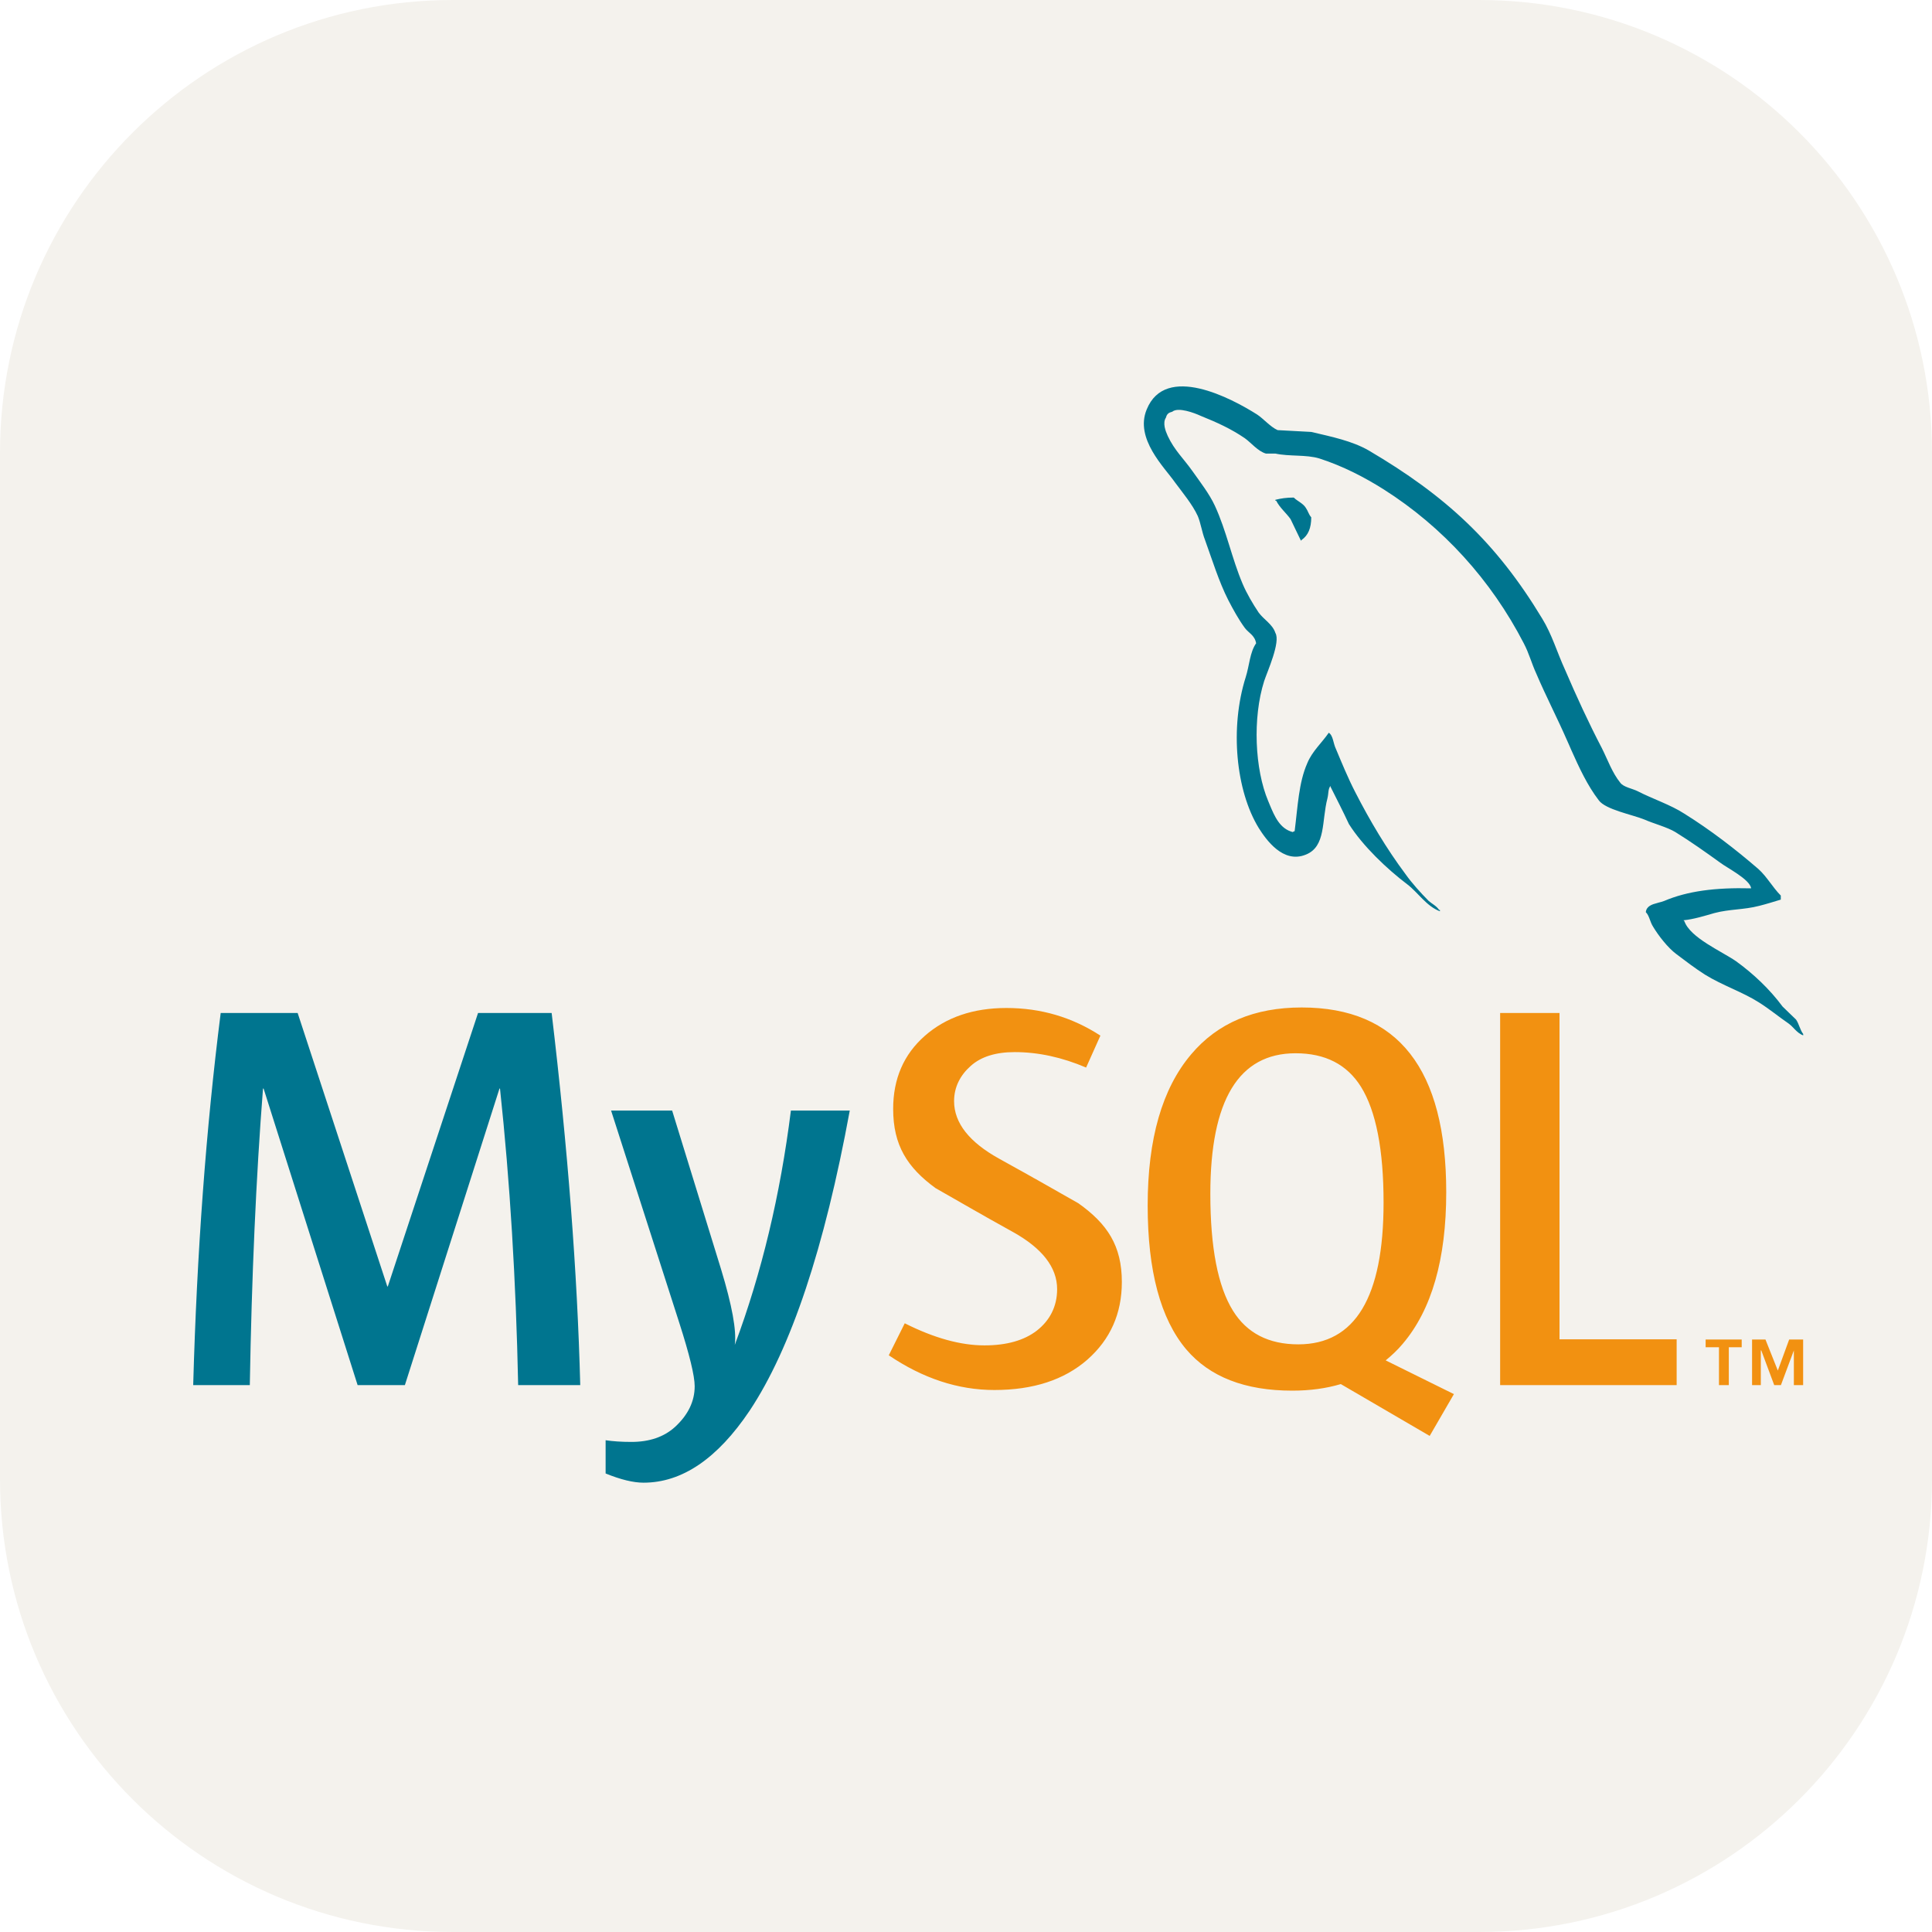
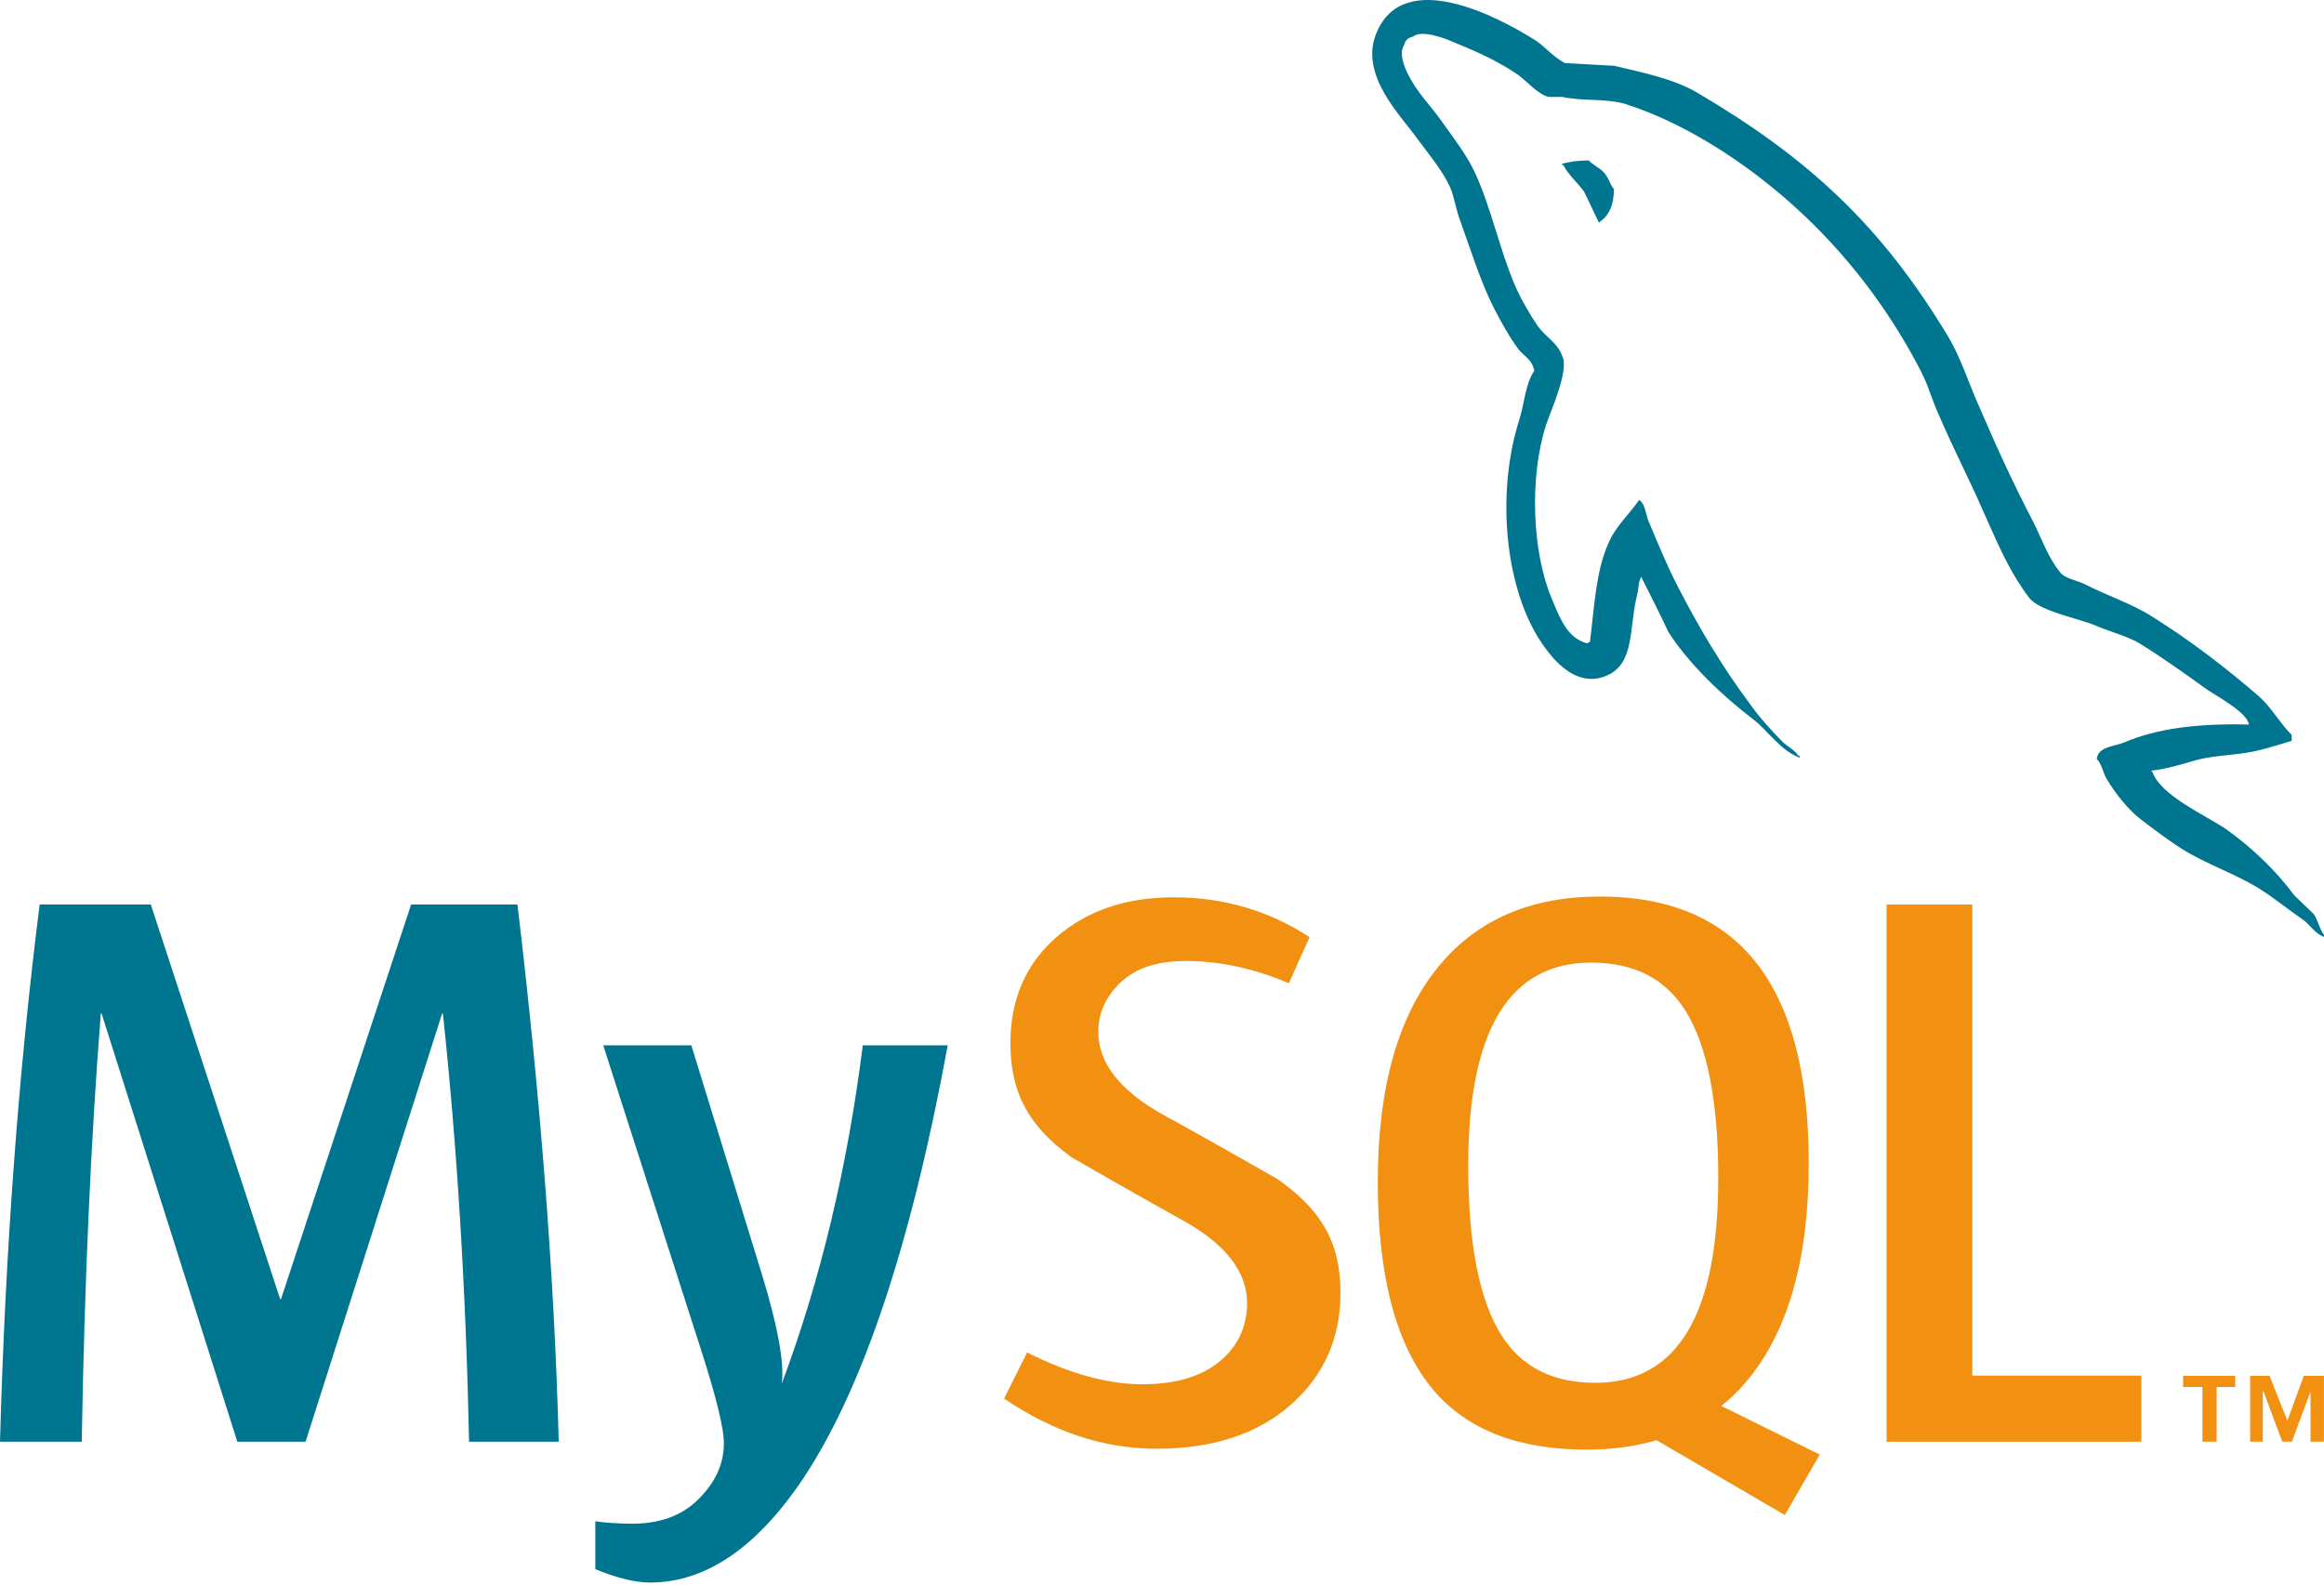
- <svg xmlns="http://www.w3.org/2000/svg" width="30" height="30" viewBox="0 0 30 30" fill="none">
-   <path d="M22.969 0H7.031C3.148 0 0 3.148 0 7.031V22.969C0 26.852 3.148 30 7.031 30H22.969C26.852 30 30 26.852 30 22.969V7.031C30 3.148 26.852 0 22.969 0Z" fill="#F4F2ED" />
-   <path d="M10.437 17.245L11.197 19.71C11.367 20.27 11.439 20.66 11.41 20.883C11.826 19.77 12.116 18.558 12.281 17.245H13.195C12.802 19.382 12.284 20.935 11.641 21.904C11.14 22.65 10.591 23.023 9.993 23.023C9.834 23.023 9.637 22.975 9.404 22.88V22.364C9.518 22.381 9.652 22.39 9.805 22.39C10.084 22.39 10.309 22.313 10.48 22.159C10.685 21.971 10.787 21.759 10.787 21.525C10.787 21.365 10.707 21.037 10.548 20.541L9.489 17.245H10.437ZM4.622 15.73L6.014 19.976H6.022L7.423 15.73H8.566C8.817 17.835 8.965 19.762 9.01 21.508H8.046C8.012 19.876 7.918 18.341 7.764 16.903H7.756L6.287 21.508H5.553L4.093 16.903H4.084C3.976 18.284 3.908 19.819 3.879 21.508H3C3.057 19.454 3.199 17.528 3.427 15.73H4.622Z" fill="#00758F" />
-   <path d="M20.212 15.644C21.709 15.644 22.457 16.6 22.457 18.512C22.457 19.551 22.232 20.336 21.782 20.866C21.701 20.963 21.612 21.046 21.517 21.124L22.577 21.648L22.576 21.648L22.2 22.297L20.82 21.492C20.591 21.56 20.34 21.594 20.066 21.594C19.331 21.594 18.782 21.38 18.419 20.952C18.02 20.478 17.821 19.733 17.821 18.718C17.821 17.684 18.046 16.903 18.496 16.372C18.905 15.886 19.477 15.644 20.212 15.644ZM15.628 15.652C16.163 15.652 16.649 15.796 17.087 16.081L16.865 16.577C16.49 16.417 16.12 16.337 15.756 16.337C15.46 16.337 15.232 16.409 15.073 16.552C14.913 16.694 14.815 16.877 14.815 17.099C14.815 17.442 15.058 17.738 15.509 17.989C15.656 18.07 15.803 18.151 15.95 18.234L15.983 18.253L16 18.262L16.034 18.281L16.05 18.291L16.084 18.309C16.425 18.502 16.746 18.685 16.746 18.685C17.196 19.005 17.42 19.345 17.42 19.907C17.42 20.397 17.241 20.799 16.883 21.114C16.524 21.427 16.043 21.584 15.44 21.584C14.877 21.584 14.33 21.403 13.801 21.045L14.049 20.548C14.504 20.777 14.916 20.891 15.286 20.891C15.633 20.891 15.905 20.813 16.102 20.66C16.298 20.506 16.415 20.291 16.415 20.018C16.415 19.675 16.177 19.382 15.739 19.136C15.602 19.06 15.465 18.984 15.329 18.907L15.295 18.887C15.234 18.853 15.171 18.817 15.111 18.783L15.078 18.764C14.782 18.596 14.527 18.449 14.527 18.449C14.089 18.129 13.869 17.785 13.869 17.219C13.869 16.751 14.033 16.373 14.36 16.085C14.688 15.797 15.11 15.652 15.628 15.652ZM24.216 15.73V20.797H26.035V21.508H23.294V15.73H24.216ZM27.045 20.8V20.92H26.845V21.508H26.692V20.92H26.485V20.8H27.045H27.045ZM27.414 20.8L27.606 21.282L27.782 20.8H27.999V21.508H27.855V20.969L27.654 21.508H27.55L27.349 20.969H27.342V21.508H27.206V20.8H27.414H27.414ZM20.118 16.355C19.235 16.355 18.794 17.083 18.794 18.538C18.794 19.371 18.911 19.976 19.145 20.352C19.361 20.701 19.7 20.875 20.16 20.875C21.043 20.875 21.484 20.141 21.484 18.674C21.484 17.853 21.367 17.253 21.134 16.877C20.917 16.529 20.579 16.355 20.118 16.355H20.118Z" fill="#F29111" />
-   <path d="M17.806 6.358C18.098 5.639 19.121 6.184 19.518 6.435C19.616 6.498 19.727 6.63 19.839 6.679C20.013 6.686 20.187 6.7 20.361 6.707C20.688 6.784 20.995 6.847 21.252 6.994C22.45 7.699 23.23 8.418 23.947 9.605C24.101 9.856 24.177 10.128 24.302 10.4C24.476 10.806 24.672 11.232 24.873 11.616C24.964 11.797 25.034 11.999 25.159 12.153C25.208 12.223 25.347 12.244 25.43 12.286C25.66 12.405 25.939 12.495 26.155 12.635C26.559 12.887 26.949 13.187 27.304 13.494C27.436 13.612 27.526 13.78 27.652 13.906V13.969C27.54 14.003 27.429 14.038 27.317 14.066C27.074 14.129 26.858 14.115 26.621 14.178C26.475 14.22 26.294 14.276 26.141 14.29L26.155 14.304C26.245 14.562 26.733 14.771 26.956 14.925C27.227 15.121 27.478 15.358 27.68 15.63C27.75 15.7 27.819 15.763 27.889 15.832C27.937 15.903 27.951 15.993 28 16.056V16.077C27.946 16.058 27.907 16.021 27.869 15.983L27.847 15.96C27.825 15.937 27.803 15.915 27.777 15.896C27.624 15.791 27.471 15.665 27.317 15.568C27.053 15.4 26.747 15.303 26.475 15.134C26.322 15.037 26.176 14.925 26.029 14.814C25.897 14.716 25.751 14.527 25.668 14.388C25.619 14.311 25.612 14.22 25.556 14.164C25.566 14.071 25.651 14.043 25.737 14.021L25.757 14.015C25.787 14.008 25.816 14 25.841 13.99C26.203 13.836 26.635 13.78 27.192 13.794C27.171 13.654 26.823 13.48 26.712 13.396C26.489 13.235 26.252 13.067 26.016 12.921C25.89 12.844 25.674 12.788 25.535 12.726C25.347 12.649 24.929 12.572 24.825 12.426C24.648 12.195 24.521 11.92 24.397 11.642L24.364 11.566C24.353 11.54 24.341 11.515 24.33 11.49C24.184 11.155 24.003 10.806 23.857 10.463C23.78 10.296 23.745 10.149 23.661 9.989C23.153 9.005 22.401 8.18 21.489 7.601C21.19 7.412 20.855 7.238 20.487 7.119C20.278 7.056 20.027 7.091 19.804 7.043H19.657C19.532 7.007 19.428 6.875 19.33 6.805C19.115 6.658 18.899 6.56 18.641 6.456C18.551 6.414 18.293 6.316 18.203 6.393C18.147 6.407 18.119 6.428 18.105 6.484C18.049 6.568 18.098 6.693 18.133 6.77C18.237 6.993 18.383 7.126 18.516 7.315C18.634 7.482 18.78 7.67 18.864 7.852C19.045 8.243 19.129 8.676 19.296 9.067C19.358 9.214 19.456 9.381 19.546 9.514C19.623 9.619 19.762 9.695 19.804 9.828C19.888 9.968 19.678 10.429 19.63 10.575C19.448 11.148 19.484 11.944 19.693 12.44L19.704 12.466L19.715 12.493C19.791 12.675 19.873 12.87 20.076 12.921C20.09 12.907 20.076 12.915 20.103 12.907C20.152 12.523 20.166 12.153 20.299 11.852C20.375 11.665 20.528 11.532 20.633 11.378C20.702 11.42 20.702 11.546 20.744 11.629C20.835 11.846 20.932 12.083 21.044 12.3C21.273 12.747 21.531 13.18 21.823 13.571C21.921 13.71 22.06 13.864 22.185 13.99C22.241 14.038 22.304 14.066 22.346 14.129H22.359V14.15C22.15 14.073 22.018 13.857 21.851 13.731C21.538 13.494 21.162 13.138 20.946 12.796C20.855 12.6 20.758 12.412 20.66 12.216V12.202C20.619 12.258 20.633 12.313 20.612 12.398C20.521 12.747 20.591 13.145 20.278 13.27C19.922 13.417 19.657 13.033 19.546 12.858C19.191 12.279 19.094 11.302 19.344 10.513C19.4 10.338 19.407 10.128 19.505 9.989C19.484 9.863 19.387 9.828 19.33 9.751C19.233 9.619 19.149 9.465 19.073 9.319C18.927 9.032 18.822 8.69 18.711 8.383C18.662 8.257 18.648 8.132 18.599 8.013C18.516 7.832 18.363 7.65 18.244 7.489C18.084 7.259 17.617 6.812 17.806 6.358ZM20.089 7.726C20.108 7.745 20.13 7.761 20.154 7.777L20.182 7.796C20.219 7.822 20.255 7.849 20.277 7.886C20.312 7.936 20.319 7.984 20.361 8.033C20.361 8.201 20.312 8.313 20.214 8.382C20.214 8.382 20.208 8.39 20.201 8.396C20.145 8.285 20.096 8.173 20.04 8.061C19.971 7.964 19.874 7.887 19.817 7.775H19.804V7.761C19.888 7.74 19.971 7.726 20.089 7.726Z" fill="#00758F" />
+ <svg xmlns="http://www.w3.org/2000/svg" width="512px" height="349px" viewBox="0 0 512 349" version="1.1" preserveAspectRatio="xMidYMid">
+   <g>
+     <path d="M152.309,230.297 L167.87,280.784 C171.366,292.247 172.824,300.249 172.24,304.81 C180.751,282.018 186.696,257.18 190.079,230.297 L208.789,230.297 C200.744,274.063 190.133,305.867 176.962,325.708 C166.7,340.996 155.458,348.64 143.216,348.64 C139.952,348.64 135.928,347.654 131.153,345.696 L131.153,335.145 C133.486,335.488 136.223,335.671 139.371,335.671 C145.082,335.671 149.685,334.088 153.187,330.929 C157.38,327.08 159.479,322.754 159.479,317.96 C159.479,314.685 157.842,307.966 154.583,297.802 L132.902,230.297 L152.309,230.297 Z M33.224,199.266 L61.725,286.222 L61.9,286.222 L90.575,199.266 L114.003,199.266 C119.134,242.39 122.163,281.847 123.094,317.612 L103.341,317.612 C102.646,284.179 100.721,252.741 97.573,223.292 L97.399,223.292 L67.321,317.612 L52.28,317.612 L22.384,223.292 L22.208,223.292 C19.99,251.574 18.594,283.011 18.012,317.612 L1.41179433e-16,317.612 C1.164,275.532 4.077,236.087 8.739,199.266 L33.224,199.266 Z" fill="#00758F" fill-rule="nonzero" />
+     <path d="M352.498,197.509 C383.155,197.509 398.484,217.096 398.484,256.249 C398.484,277.525 393.874,293.596 384.663,304.453 C383.002,306.437 381.168,308.151 379.236,309.739 L379.236,309.739 L400.931,320.466 L400.91,320.465 L393.207,333.767 L364.954,317.282 C360.271,318.669 355.118,319.362 349.503,319.362 C334.45,319.362 323.206,314.975 315.772,306.212 C307.611,296.518 303.534,281.257 303.534,260.455 C303.534,239.299 308.136,223.289 317.35,212.418 C325.742,202.474 337.461,197.509 352.498,197.509 Z M258.618,197.682 C269.575,197.682 279.539,200.614 288.512,206.457 L283.954,216.614 C276.275,213.35 268.703,211.711 261.238,211.711 C255.18,211.711 250.512,213.169 247.258,216.103 C243.986,219.011 241.962,222.754 241.962,227.315 C241.962,234.324 246.956,240.404 256.177,245.54 C258.657,246.889 261.888,248.687 265.208,250.551 L265.896,250.938 C266.011,251.002 266.126,251.067 266.241,251.132 L266.93,251.519 C267.045,251.584 267.16,251.649 267.274,251.713 L267.962,252.101 C274.943,256.036 281.51,259.792 281.51,259.792 C290.731,266.337 295.326,273.315 295.326,284.808 C295.326,294.845 291.648,303.084 284.317,309.531 C276.979,315.949 267.122,319.167 254.778,319.167 C243.233,319.167 232.044,315.463 221.206,308.117 L226.276,297.951 C235.603,302.626 244.043,304.96 251.622,304.96 C258.73,304.96 264.294,303.374 268.319,300.24 C272.336,297.083 274.743,292.681 274.743,287.097 C274.743,280.07 269.855,274.063 260.888,269.024 C258.559,267.743 255.577,266.07 252.493,264.327 L251.806,263.938 C250.544,263.225 249.273,262.503 248.028,261.796 L247.352,261.412 C241.298,257.968 236.063,254.959 236.063,254.959 C227.099,248.402 222.604,241.367 222.604,229.775 C222.604,220.188 225.956,212.439 232.65,206.544 C239.36,200.636 248.017,197.682 258.618,197.682 Z M434.513,199.266 L434.513,303.054 L471.751,303.054 L471.751,317.612 L415.627,317.612 L415.627,199.266 L434.513,199.266 Z M492.444,303.099 L492.444,305.559 L488.349,305.559 L488.349,317.599 L485.219,317.599 L485.219,305.559 L480.966,305.559 L480.966,303.099 L492.444,303.099 Z M500.004,303.099 L503.934,312.983 L507.545,303.099 L511.982,303.099 L511.982,317.599 L509.032,317.599 L509.032,306.564 L504.922,317.599 L502.795,317.599 L498.678,306.564 L498.52,306.564 L498.52,317.599 L495.729,317.599 L495.729,303.099 L500.004,303.099 Z M350.569,212.064 C332.503,212.064 323.465,226.973 323.465,256.773 C323.465,273.843 325.86,286.222 330.641,293.937 L330.641,293.937 C335.069,301.077 342.004,304.64 351.447,304.64 C369.513,304.64 378.55,289.614 378.55,259.576 C378.55,242.745 376.155,230.473 371.381,222.754 C366.947,215.63 360.015,212.064 350.569,212.064 Z" fill="#F29111" fill-rule="nonzero" />
+     <path d="M303.218,7.333 C309.211,-7.393 330.166,3.759 338.299,8.904 C340.291,10.19 342.577,12.909 344.862,13.914 C348.427,14.055 351.989,14.333 355.56,14.482 C362.258,16.056 368.532,17.342 373.809,20.348 C398.338,34.793 414.305,49.513 429.001,73.827 C432.139,78.978 433.709,84.55 436.274,90.123 C439.833,98.43 443.834,107.15 447.966,115.005 C449.815,118.729 451.247,122.87 453.816,126.015 C454.819,127.453 457.668,127.877 459.371,128.736 C464.079,131.173 469.783,133.023 474.21,135.883 C482.48,141.039 490.475,147.183 497.743,153.472 C500.452,155.901 502.298,159.338 504.879,161.906 L504.879,161.906 L504.879,163.202 C502.588,163.905 500.305,164.625 498.02,165.201 C493.029,166.484 488.608,166.194 483.766,167.477 C480.774,168.345 477.059,169.49 473.921,169.781 C474.061,169.922 474.21,170.073 474.21,170.073 C476.057,175.348 486.045,179.638 490.613,182.793 C496.161,186.797 501.302,191.654 505.44,197.23 C506.869,198.653 508.298,199.948 509.721,201.367 C510.714,202.805 510.994,204.665 512,205.948 L512,205.948 L512,206.381 C510.886,205.988 510.085,205.238 509.326,204.454 L508.873,203.981 C508.42,203.51 507.963,203.049 507.442,202.668 C504.294,200.518 501.168,197.946 498.02,195.947 C492.608,192.513 486.331,190.52 480.774,187.073 C477.632,185.072 474.637,182.793 471.642,180.504 C468.927,178.496 465.937,174.642 464.231,171.782 C463.226,170.202 463.088,168.345 461.94,167.203 C462.145,165.293 463.894,164.726 465.659,164.26 L466.065,164.153 C466.674,163.995 467.27,163.837 467.79,163.628 C475.204,160.48 484.043,159.338 495.457,159.624 L495.457,159.624 C495.028,156.758 487.895,153.187 485.618,151.471 C481.048,148.177 476.209,144.74 471.361,141.742 C468.792,140.172 464.365,139.026 461.519,137.743 C457.668,136.169 449.108,134.596 446.975,131.598 C443.35,126.872 440.746,121.235 438.218,115.541 L437.53,113.987 C437.3,113.469 437.071,112.951 436.841,112.434 C433.852,105.577 430.14,98.428 427.145,91.407 C425.579,87.982 424.86,84.976 423.144,81.691 C412.738,61.533 397.336,44.656 378.66,32.787 C372.523,28.925 365.679,25.351 358.126,22.922 C353.845,21.629 348.707,22.344 344.146,21.351 L344.146,21.351 L341.144,21.351 C338.582,20.63 336.443,17.914 334.444,16.481 C330.029,13.484 325.607,11.471 320.327,9.332 C318.477,8.474 313.194,6.476 311.35,8.049 C310.208,8.336 309.629,8.767 309.348,9.913 C308.212,11.624 309.211,14.199 309.918,15.776 C312.06,20.346 315.052,23.062 317.767,26.924 C320.184,30.349 323.185,34.211 324.898,37.935 C328.594,45.94 330.315,54.809 333.74,62.813 C335.011,65.823 337.019,69.248 338.868,71.964 C340.435,74.118 343.284,75.676 344.146,78.404 C345.864,81.264 341.574,90.701 340.581,93.698 C336.866,105.425 337.586,121.726 341.864,131.891 C341.94,132.069 342.016,132.248 342.092,132.427 L342.32,132.97 C343.882,136.693 345.554,140.702 349.707,141.743 C349.993,141.459 349.707,141.608 350.274,141.459 C351.279,133.591 351.562,126.014 354.274,119.858 C355.841,116.009 358.97,113.288 361.115,110.146 C362.544,111.002 362.544,113.583 363.397,115.291 C365.253,119.721 367.246,124.578 369.534,129.021 C374.23,138.171 379.513,147.042 385.501,155.046 C387.506,157.905 390.352,161.052 392.917,163.627 C394.06,164.624 395.34,165.2 396.199,166.483 L396.199,166.483 L396.479,166.483 L396.479,166.915 C392.201,165.338 389.489,160.912 386.077,158.328 C379.653,153.471 371.96,146.177 367.532,139.177 C365.68,135.16 363.678,131.309 361.682,127.311 L361.682,127.311 L361.682,127.022 C360.829,128.164 361.115,129.298 360.688,131.026 C358.836,138.171 360.262,146.322 353.845,148.892 C346.571,151.902 341.145,144.035 338.868,140.46 C331.592,128.594 329.599,108.576 334.73,92.417 C335.87,88.84 336.025,84.55 338.015,81.694 C337.586,79.112 335.596,78.406 334.444,76.824 C332.448,74.12 330.739,70.97 329.176,67.967 C326.174,62.101 324.038,55.092 321.759,48.801 C320.757,46.232 320.47,43.653 319.471,41.221 C317.767,37.509 314.626,33.785 312.203,30.501 C308.922,25.78 299.366,16.633 303.218,7.333 Z M349.99,35.348 C350.371,35.73 350.831,36.064 351.307,36.393 L351.881,36.787 C352.646,37.316 353.387,37.875 353.842,38.635 C354.561,39.641 354.695,40.634 355.557,41.642 C355.557,45.079 354.561,47.364 352.55,48.788 C352.55,48.788 352.413,48.938 352.272,49.078 C351.133,46.787 350.133,44.508 348.985,42.219 C347.571,40.221 345.572,38.636 344.42,36.353 L344.42,36.353 L344.143,36.353 L344.143,36.066 C345.864,35.641 347.571,35.348 349.99,35.348 Z" fill="#00758F" />
+   </g>
</svg>
